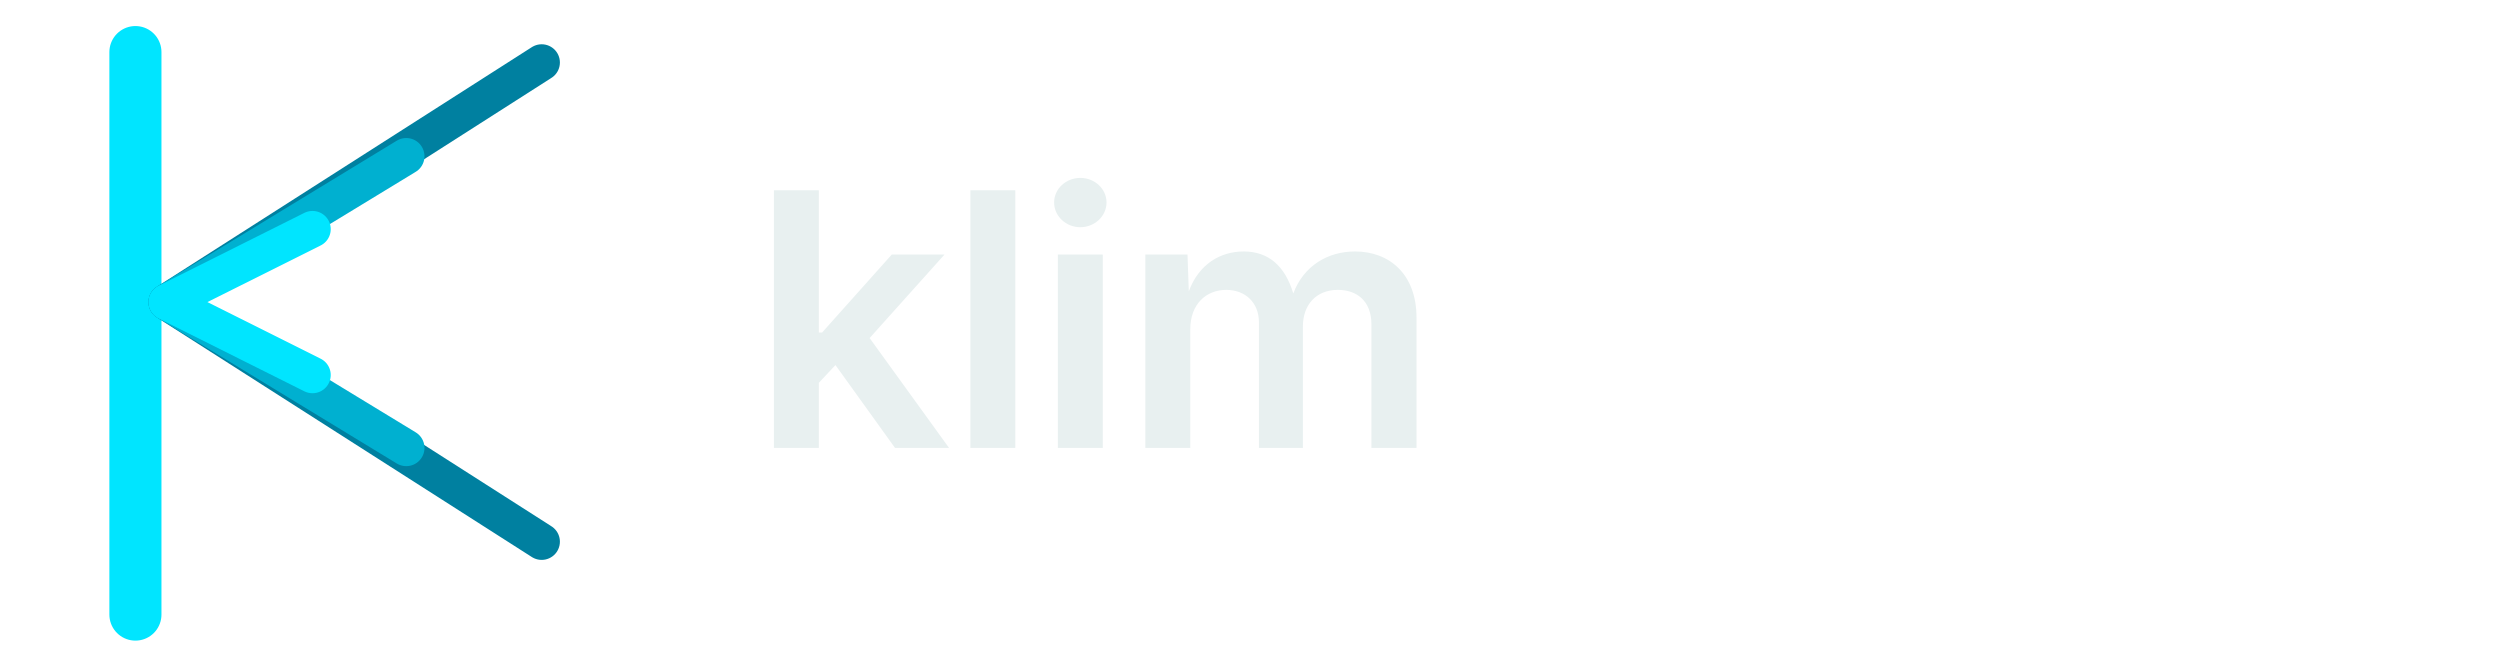
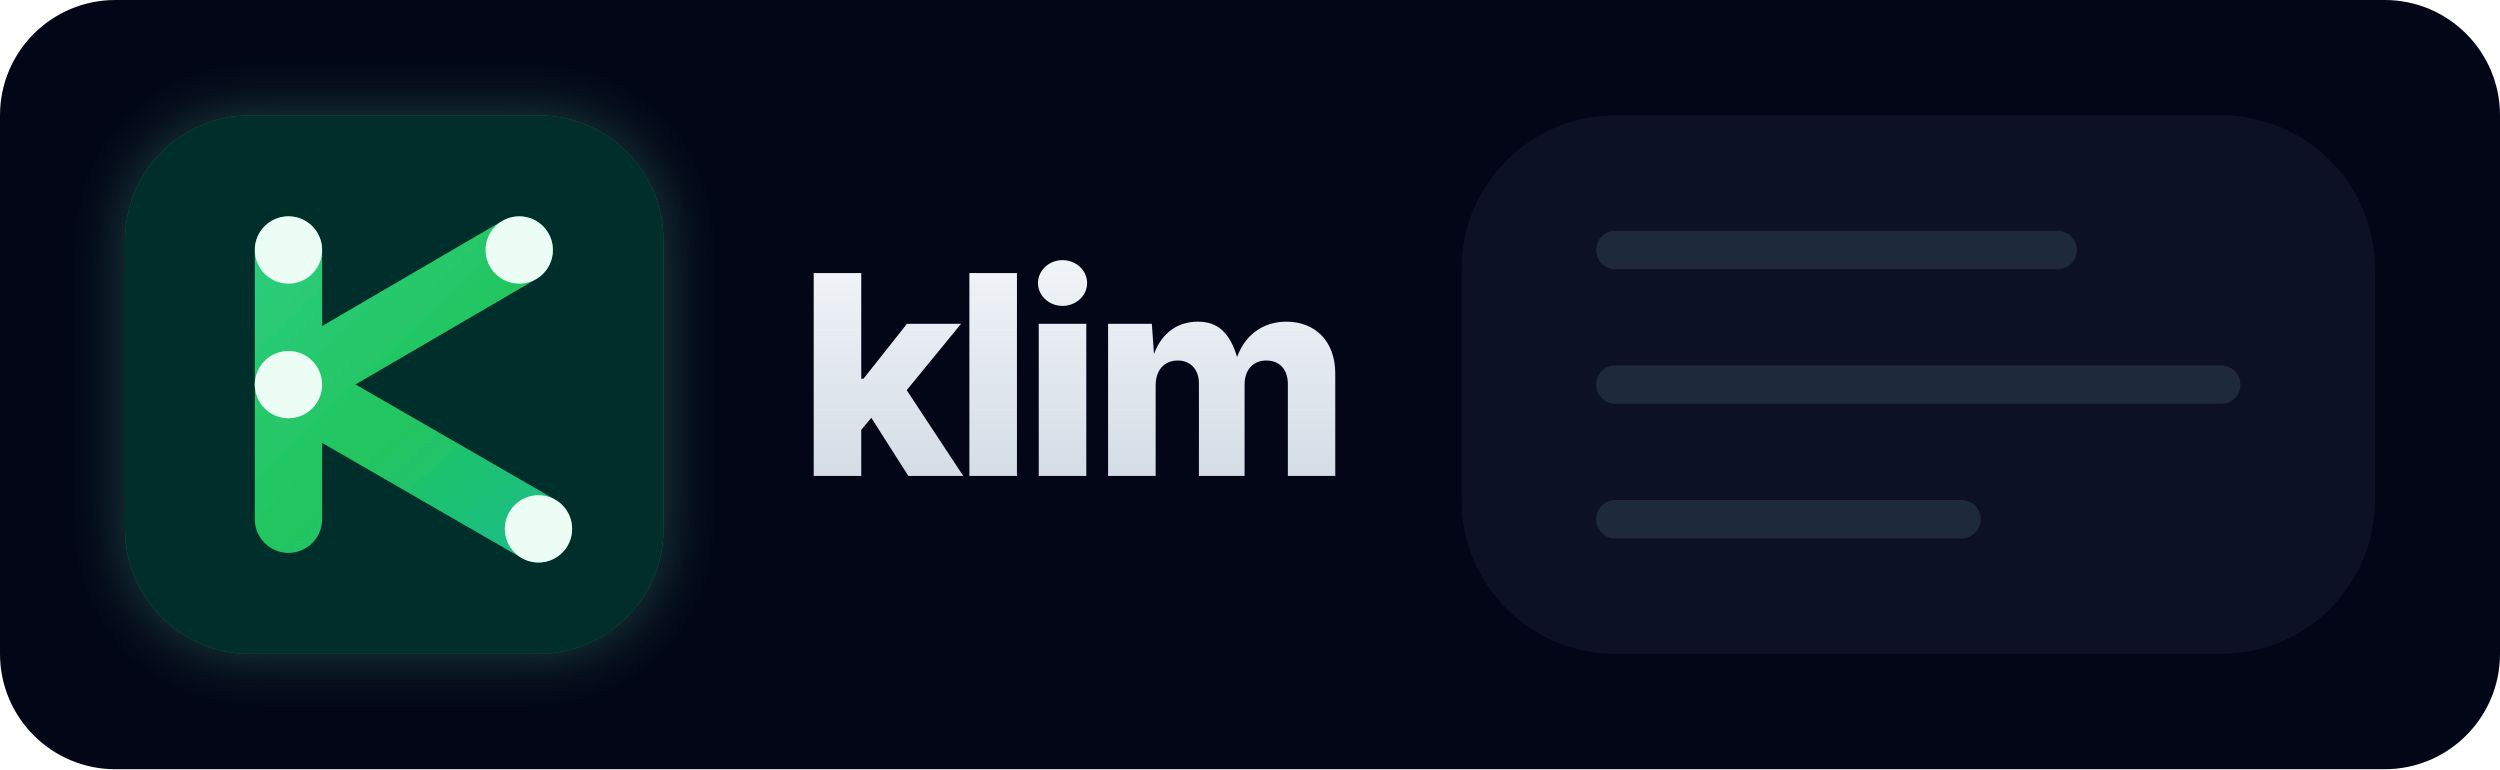
- <svg xmlns="http://www.w3.org/2000/svg" viewBox="0 0 240 64" role="img" aria-labelledby="title desc">
-   <g stroke-linecap="round" stroke-linejoin="round" fill="none">
-     <line x1="13" y1="5" x2="13" y2="59" stroke="#00e5ff" stroke-width="5" />
-     <polyline points="52,6 16,29 52,52" stroke="#0080a0" stroke-width="3.5" />
-     <polyline points="39,15 16,29 39,43" stroke="#00b0d0" stroke-width="3.5" />
-     <polyline points="30,22 16,29 30,36" stroke="#00e5ff" stroke-width="3.5" />
+ <svg xmlns="http://www.w3.org/2000/svg" viewBox="0 0 520 160" role="img" aria-labelledby="title desc">
+   <defs>
+     <linearGradient id="mark" x1="26" y1="24" x2="132" y2="136" gradientUnits="userSpaceOnUse">
+       <stop stop-color="#34d399" />
+       <stop offset="0.55" stop-color="#22c55e" />
+       <stop offset="1" stop-color="#14b8a6" />
+     </linearGradient>
+     <linearGradient id="text" x1="166" y1="43" x2="166" y2="113" gradientUnits="userSpaceOnUse">
+       <stop stop-color="#f8fafc" />
+       <stop offset="1" stop-color="#cbd5e1" />
+     </linearGradient>
+     <filter id="glow" x="-20%" y="-20%" width="140%" height="140%">
+       <feGaussianBlur stdDeviation="6" result="blur" />
+       <feColorMatrix in="blur" type="matrix" values="0 0 0 0 0.13 0 0 0 0 0.77 0 0 0 0 0.37 0 0 0 0.28 0" />
+       <feBlend in="SourceGraphic" />
+     </filter>
+   </defs>
+   <rect width="520" height="160" rx="24" fill="#020617" />
+   <path d="M336 24h126c17.7 0 32 14.3 32 32v48c0 17.7-14.3 32-32 32H336c-17.7 0-32-14.3-32-32V56c0-17.7 14.3-32 32-32Z" fill="#0f172a" opacity="0.7" />
+   <path d="M336 52h92M336 80h126M336 108h72" stroke="#1e293b" stroke-width="8" stroke-linecap="round" />
+   <g filter="url(#glow)">
+     <rect x="26" y="24" width="112" height="112" rx="26" fill="#052e2b" />
+     <path d="M60 108V52" stroke="url(#mark)" stroke-width="14" stroke-linecap="round" />
+     <path d="M60 80 108 52" stroke="url(#mark)" stroke-width="14" stroke-linecap="round" />
+     <path d="M60 80 112 110" stroke="url(#mark)" stroke-width="14" stroke-linecap="round" />
+     <circle cx="60" cy="52" r="7" fill="#ecfdf5" />
+     <circle cx="108" cy="52" r="7" fill="#ecfdf5" />
+     <circle cx="60" cy="80" r="7" fill="#ecfdf5" />
+     <circle cx="112" cy="110" r="7" fill="#ecfdf5" />
  </g>
-   <text x="72" y="43" font-family="'Inter', 'SF Pro Display', 'Segoe UI', system-ui, sans-serif" font-size="34" font-weight="600" letter-spacing="-0.5" fill="#e8f0f0">klim</text>
+   <text x="166" y="99" fill="url(#text)" font-family="Inter, Segoe UI, system-ui, sans-serif" font-size="58" font-weight="800" letter-spacing="-2">klim</text>
</svg>
